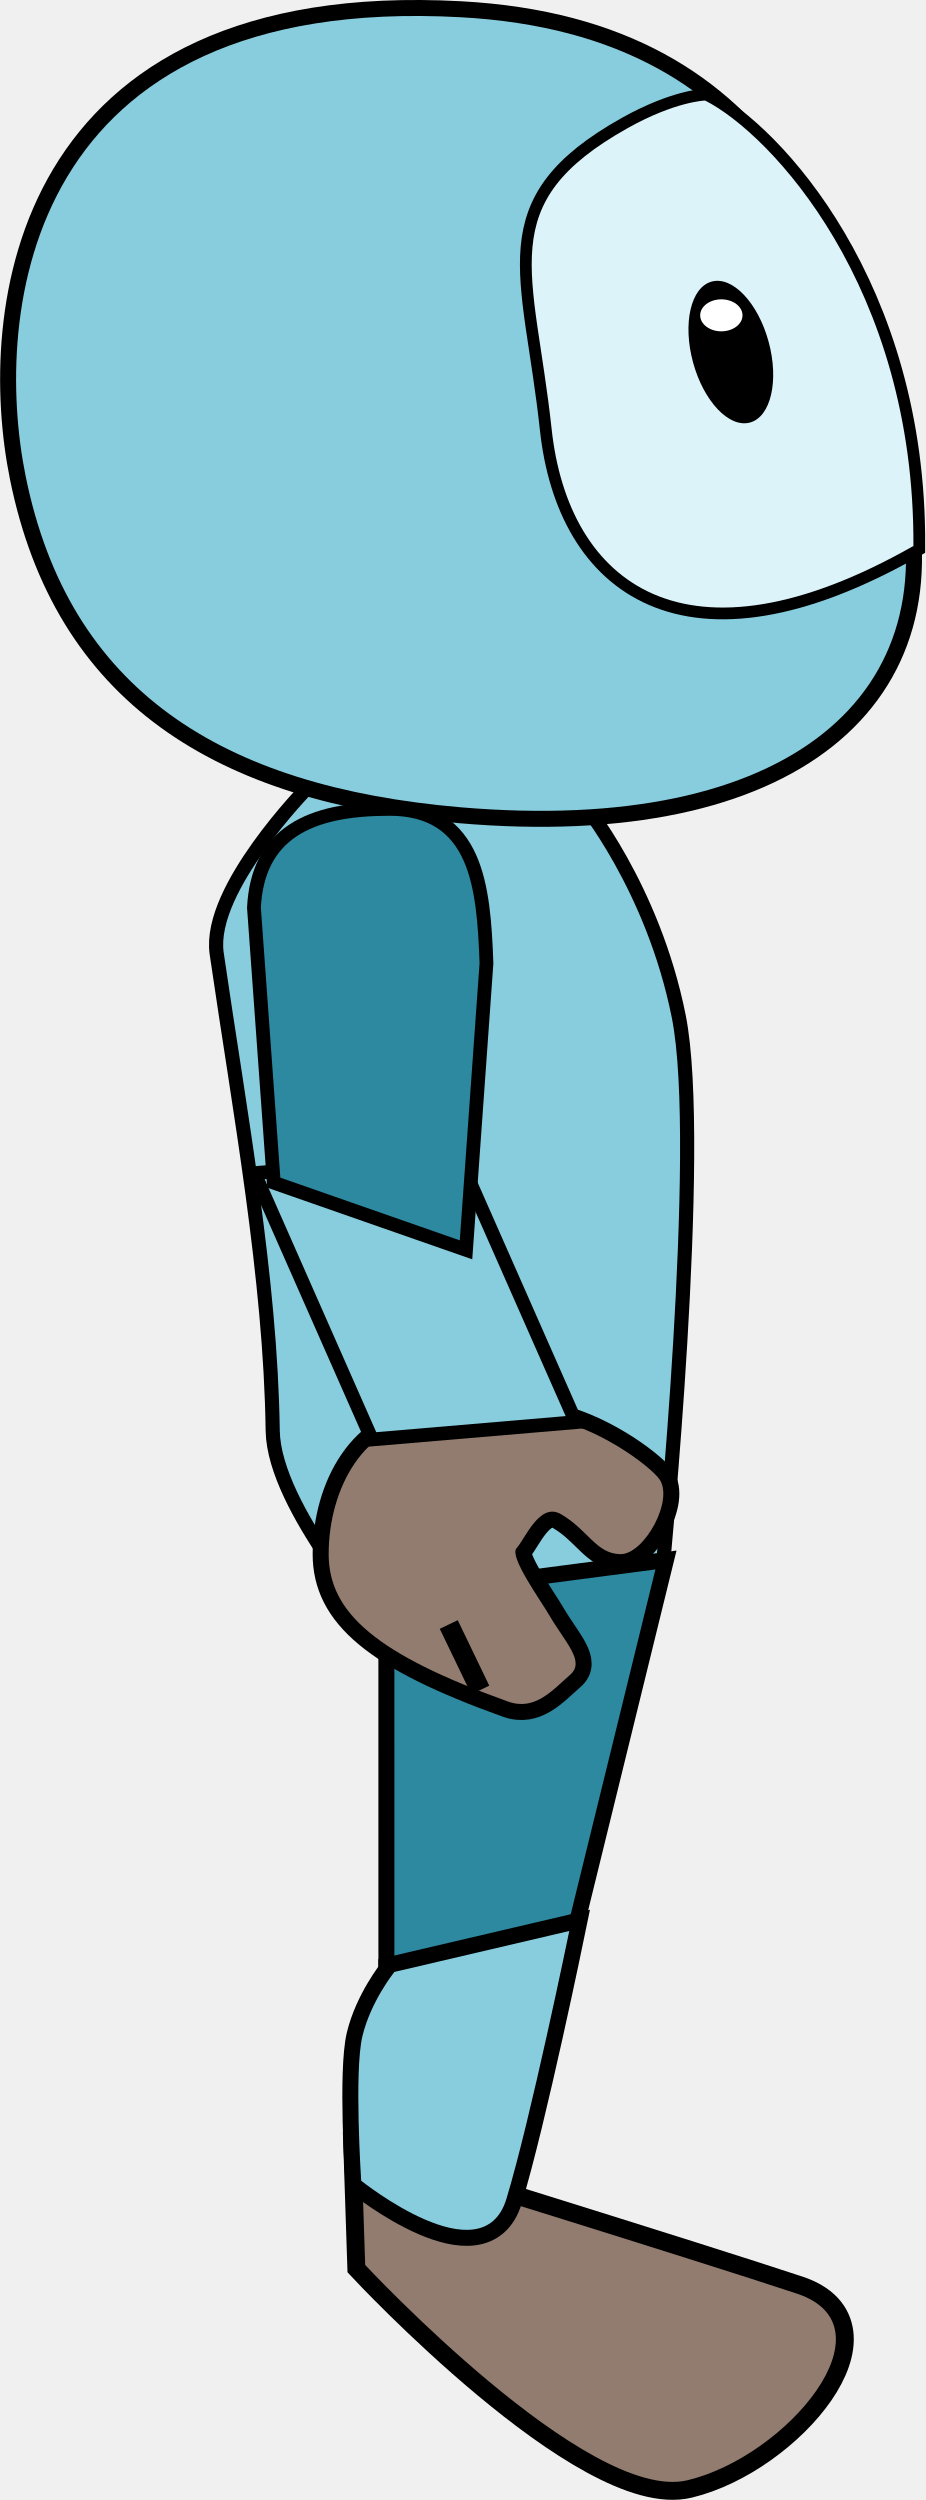
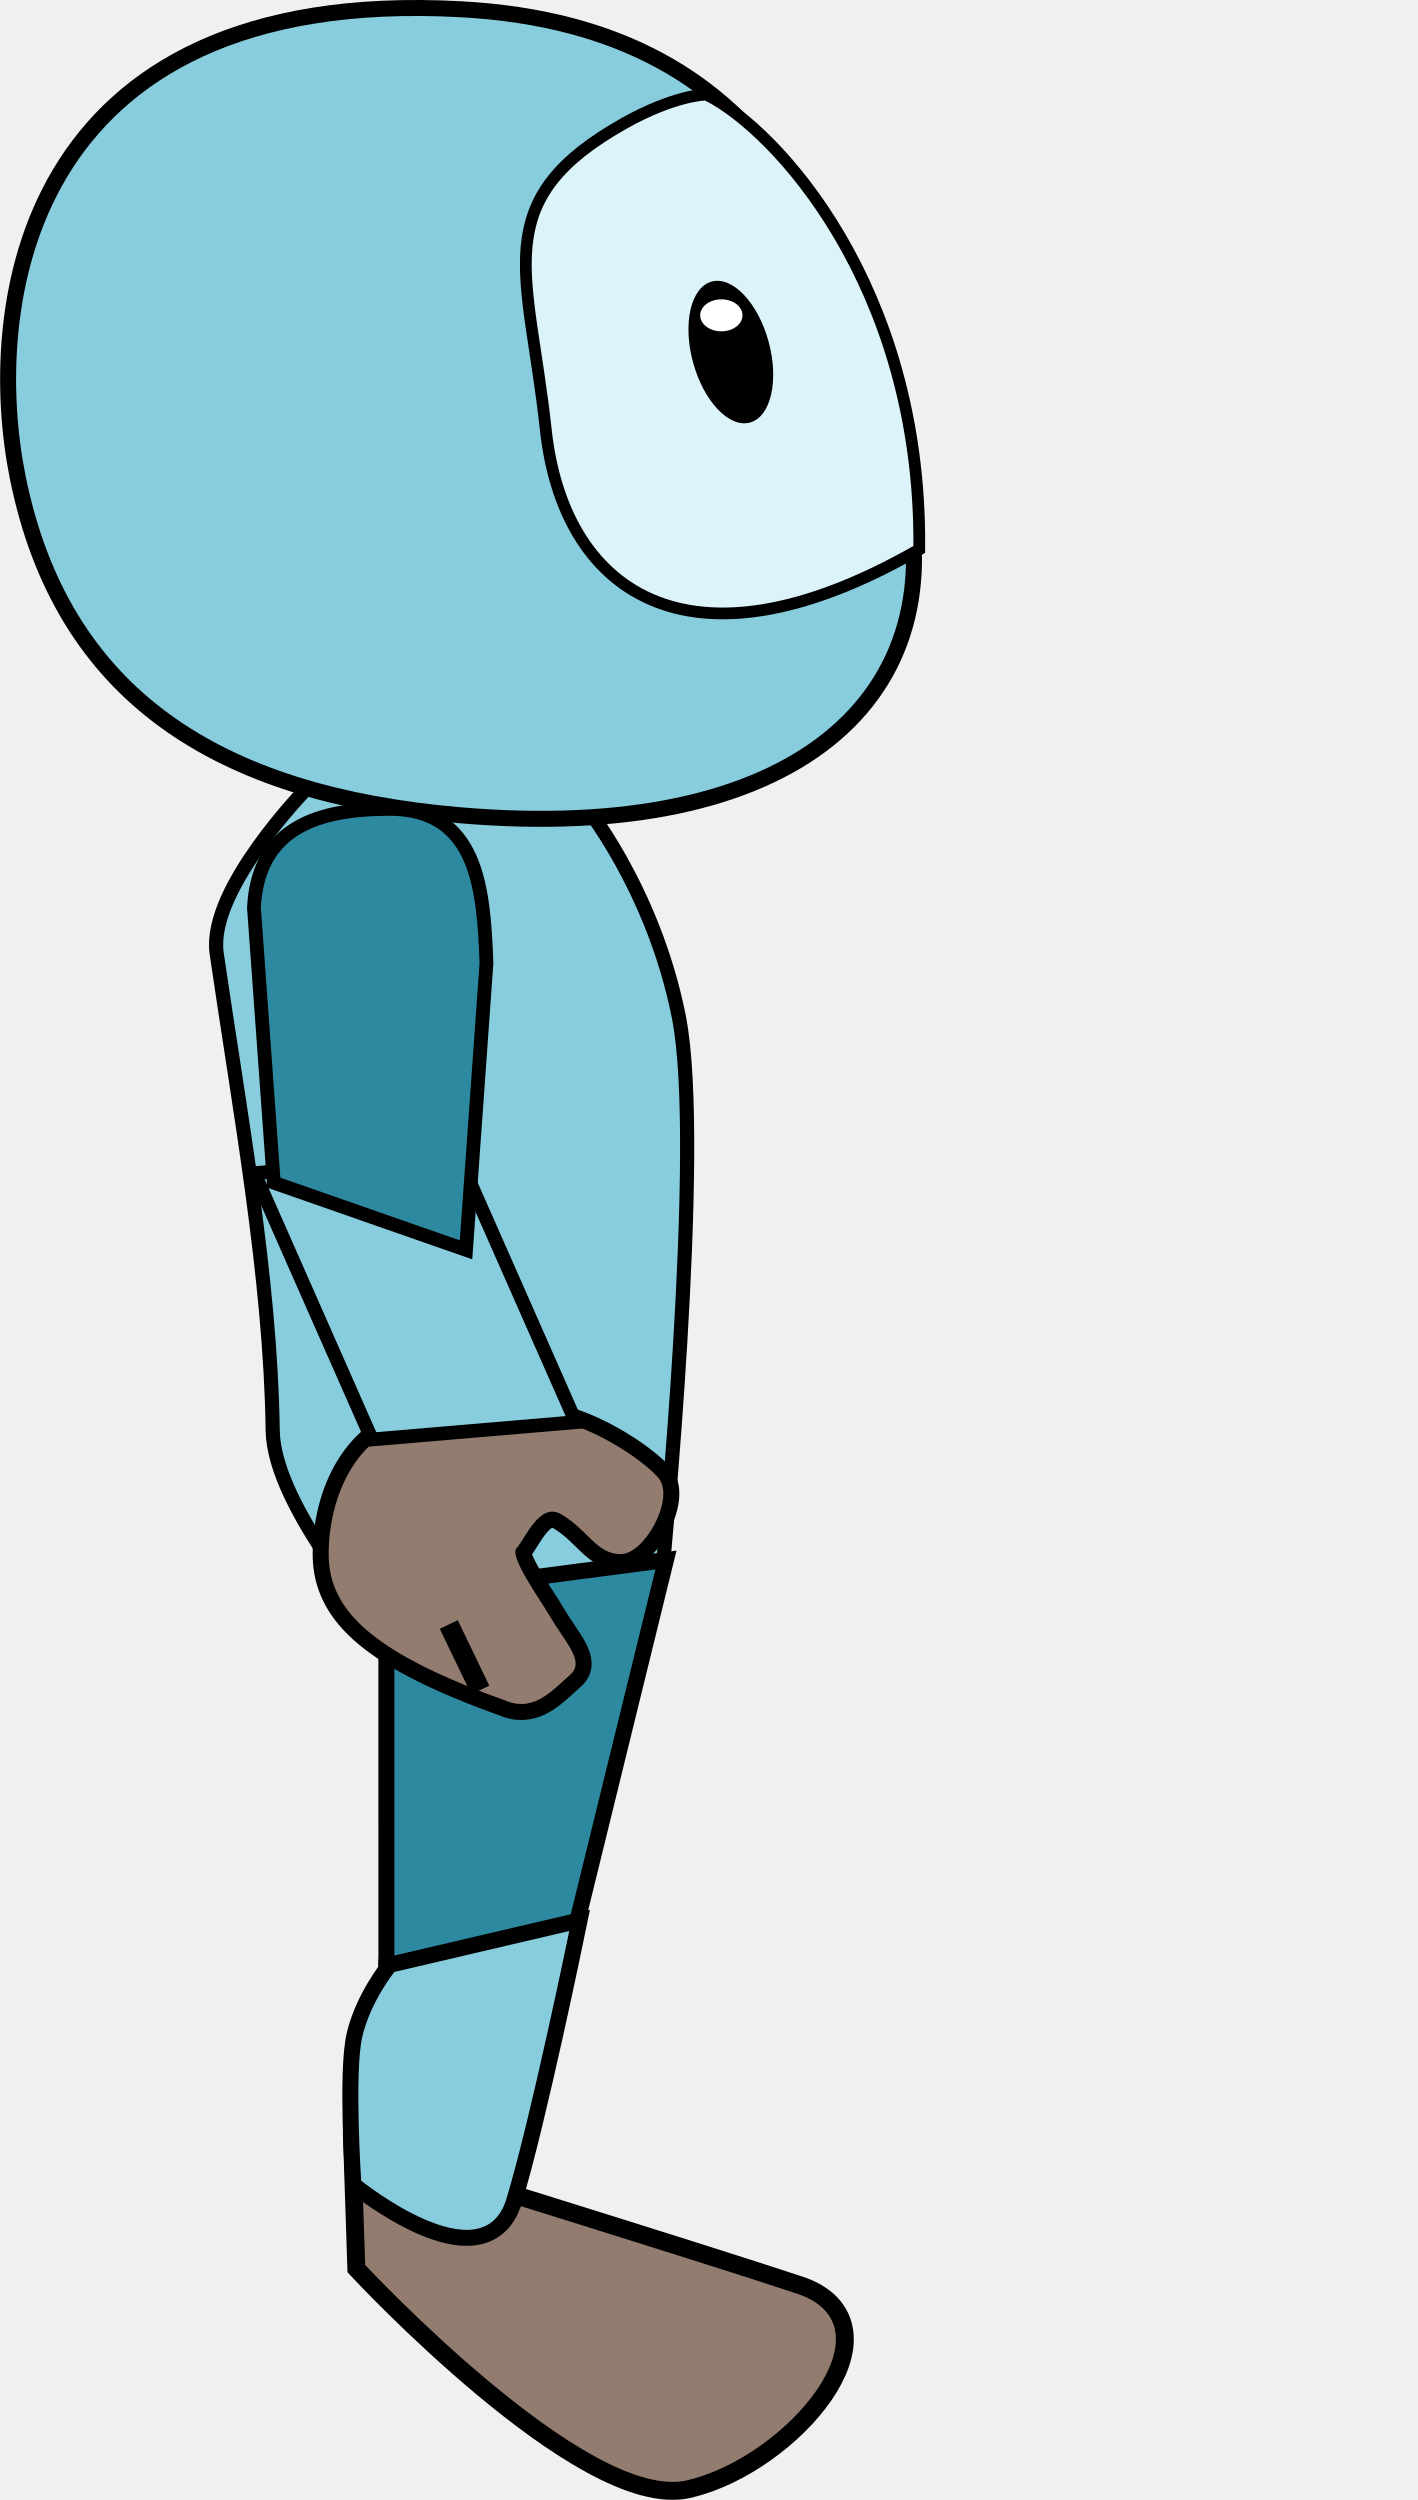
- <svg xmlns="http://www.w3.org/2000/svg" width="19.583mm" height="52.917mm" viewBox="0 0 19.583 52.917" version="1.1" id="svg8">
+ <svg xmlns="http://www.w3.org/2000/svg" width="30mm" height="52.917mm" viewBox="0 0 30 52.917" version="1.1" id="svg8">
  <defs id="defs2" />
  <g id="layer1" transform="translate(-251.4124,14.14163)">
    <g id="g1573" transform="matrix(0.4443338,0,0,0.4443338,181.4918,-7.858023)">
      <path id="rect856-1-3-2" style="fill:#87cdde;fill-opacity:1;stroke:#000000;stroke-width:1.347;stroke-linecap:square;stroke-miterlimit:4;stroke-dasharray:none;stroke-opacity:1;paint-order:markers stroke fill" d="m 168.017,31.241 c -0.417,-2.872 4.221,-7.614 4.221,-7.614 l 12.574,0.611 c 0,0 3.335,3.999 4.553,10.108 1.217,6.109 -0.783,26.276 -0.783,26.276 l -12.808,2.541 c 0,0 -5.039,-5.671 -5.086,-9.164 -0.099,-7.301 -1.587,-15.3 -2.671,-22.759 z" />
      <path id="path833-6-9-66" style="fill:#87cdde;fill-opacity:1;stroke:#000000;stroke-width:1.523;stroke-linecap:square;stroke-miterlimit:4;stroke-dasharray:none;stroke-opacity:1;paint-order:markers stroke fill" d="m 199.982,8.541 c 2.716,10.316 -4.933,17.13 -20.7,15.772 -11.39,-0.981 -18.635,-5.586 -20.7,-15.772 -1.572,-7.756 -0.05,-22.984 20.7,-21.863 15.35,0.829 18.166,12.236 20.7,21.863 z" />
      <path id="rect858-8-6-4" style="fill:#2c89a0;fill-opacity:1;stroke:#000000;stroke-width:1.523;stroke-linecap:square;stroke-miterlimit:4;stroke-dasharray:none;stroke-opacity:1;paint-order:markers stroke fill" d="m 176.147,62.251 12.436,-1.629 -4.709,19.174 h -7.726 z" />
      <path id="rect892-5-0-2-3-9" style="fill:#917c6f;fill-opacity:1;stroke:#000000;stroke-width:1.707;stroke-linecap:square;stroke-miterlimit:4;stroke-dasharray:none;stroke-opacity:1;paint-order:markers stroke fill" d="m 174.586,88.597 c 0,0 16.052,4.963 20.744,6.526 4.692,1.562 -0.47,7.745 -5.213,8.886 -4.744,1.141 -15.36,-10.254 -15.36,-10.254 z" />
      <path id="rect875-9-1-5" style="fill:#87cdde;fill-opacity:1;stroke:#000000;stroke-width:1.523;stroke-linecap:square;stroke-miterlimit:4;stroke-dasharray:none;stroke-opacity:1;paint-order:markers stroke fill" d="m 176.147,79.796 8.332,-1.951 c 0,0 -1.85,9.005 -2.996,12.766 -1.147,3.76 -6.917,-0.87 -6.917,-0.87 0,0 -0.341,-5.211 0.058,-6.881 0.4,-1.67 1.523,-3.063 1.523,-3.063 z" />
      <path id="path833-5-4-0" style="fill:#dcf3f9;fill-opacity:1;stroke:#000000;stroke-width:1.121;stroke-linecap:square;stroke-miterlimit:4;stroke-dasharray:none;stroke-opacity:1;paint-order:markers stroke fill" d="m 200.873,11.867 c -10.846,6.165 -16.437,1.8 -17.234,-5.569 -0.823,-7.607 -2.818,-10.722 3.61,-14.33 2.286,-1.283 3.701,-1.32 3.701,-1.32 3.126,1.584 9.987,8.877 9.923,21.219 z" />
      <g id="g1539-4" transform="matrix(-5.755504,0,0,5.755504,415.3753,89.48385)" style="fill:#917c6f;fill-opacity:1">
        <path id="path839-9-65-8" style="fill:#917c6f;fill-opacity:1;stroke:#000000;stroke-width:0.265;stroke-linecap:square;stroke-miterlimit:4;stroke-dasharray:none;stroke-opacity:1;paint-order:markers stroke fill" d="m 42.109,-5.142 c 0,0.488 -0.4,0.832 -1.485,1.221 -0.224,0.08 -0.369,-0.096 -0.514,-0.222 -0.127,-0.111 0.041,-0.266 0.172,-0.491 0.075,-0.129 0.335,-0.488 0.272,-0.556 -0.072,-0.079 -0.191,-0.385 -0.368,-0.282 -0.225,0.131 -0.289,0.325 -0.489,0.331 -0.199,0.006 -0.452,-0.453 -0.323,-0.624 0.087,-0.116 0.518,-0.433 0.914,-0.498 0.385,-0.063 0.85,0.027 0.997,0.027 0.52,0 0.824,0.544 0.824,1.095 z" />
        <path style="fill:#917c6f;fill-opacity:1;stroke:#000000;stroke-width:0.165;stroke-linecap:butt;stroke-linejoin:miter;stroke-miterlimit:4;stroke-dasharray:none;stroke-opacity:1" d="m 40.854,-4.017 0.261,-0.542 v 0" id="path1529-7" />
      </g>
      <path id="rect892-5-3-9-1-7-2-7-17" style="fill:#87cdde;fill-opacity:1;stroke:#000000;stroke-width:1.312;stroke-linecap:square;stroke-miterlimit:4;stroke-dasharray:none;stroke-opacity:1;paint-order:markers stroke fill" d="m 169.967,42.031 5.317,12.052 9.022,-0.766 -5.317,-12.052 z" />
      <path id="rect892-5-3-9-1-7-2-2" style="fill:#2c89a0;fill-opacity:1;stroke:#000000;stroke-width:1.314;stroke-linecap:square;stroke-miterlimit:4;stroke-dasharray:none;stroke-opacity:1;paint-order:markers stroke fill" d="m 170.715,41.959 8.548,2.987 0.942,-13.202 c -0.129,-3.68 -0.475,-7.025 -4.282,-7.025 -3.807,0 -5.962,1.149 -6.136,4.373 z" />
      <ellipse style="fill:#000000;fill-opacity:1;stroke:none;stroke-width:1.523;stroke-linecap:square;paint-order:markers stroke fill" id="path1506-7" cx="-184.783" cy="52.853" rx="1.866" ry="3.479" transform="matrix(-0.9651167,0.2618201,0.2618201,0.9651167,0,0)" />
      <ellipse style="fill:#ffffff;fill-opacity:1;stroke:none;stroke-width:0.658;stroke-linecap:square;stroke-miterlimit:4;stroke-dasharray:none;paint-order:markers stroke fill" id="path1541-2" cx="-191.723" cy="0.88" rx="1.008" ry="0.762" transform="scale(-1,1)" />
    </g>
  </g>
</svg>
